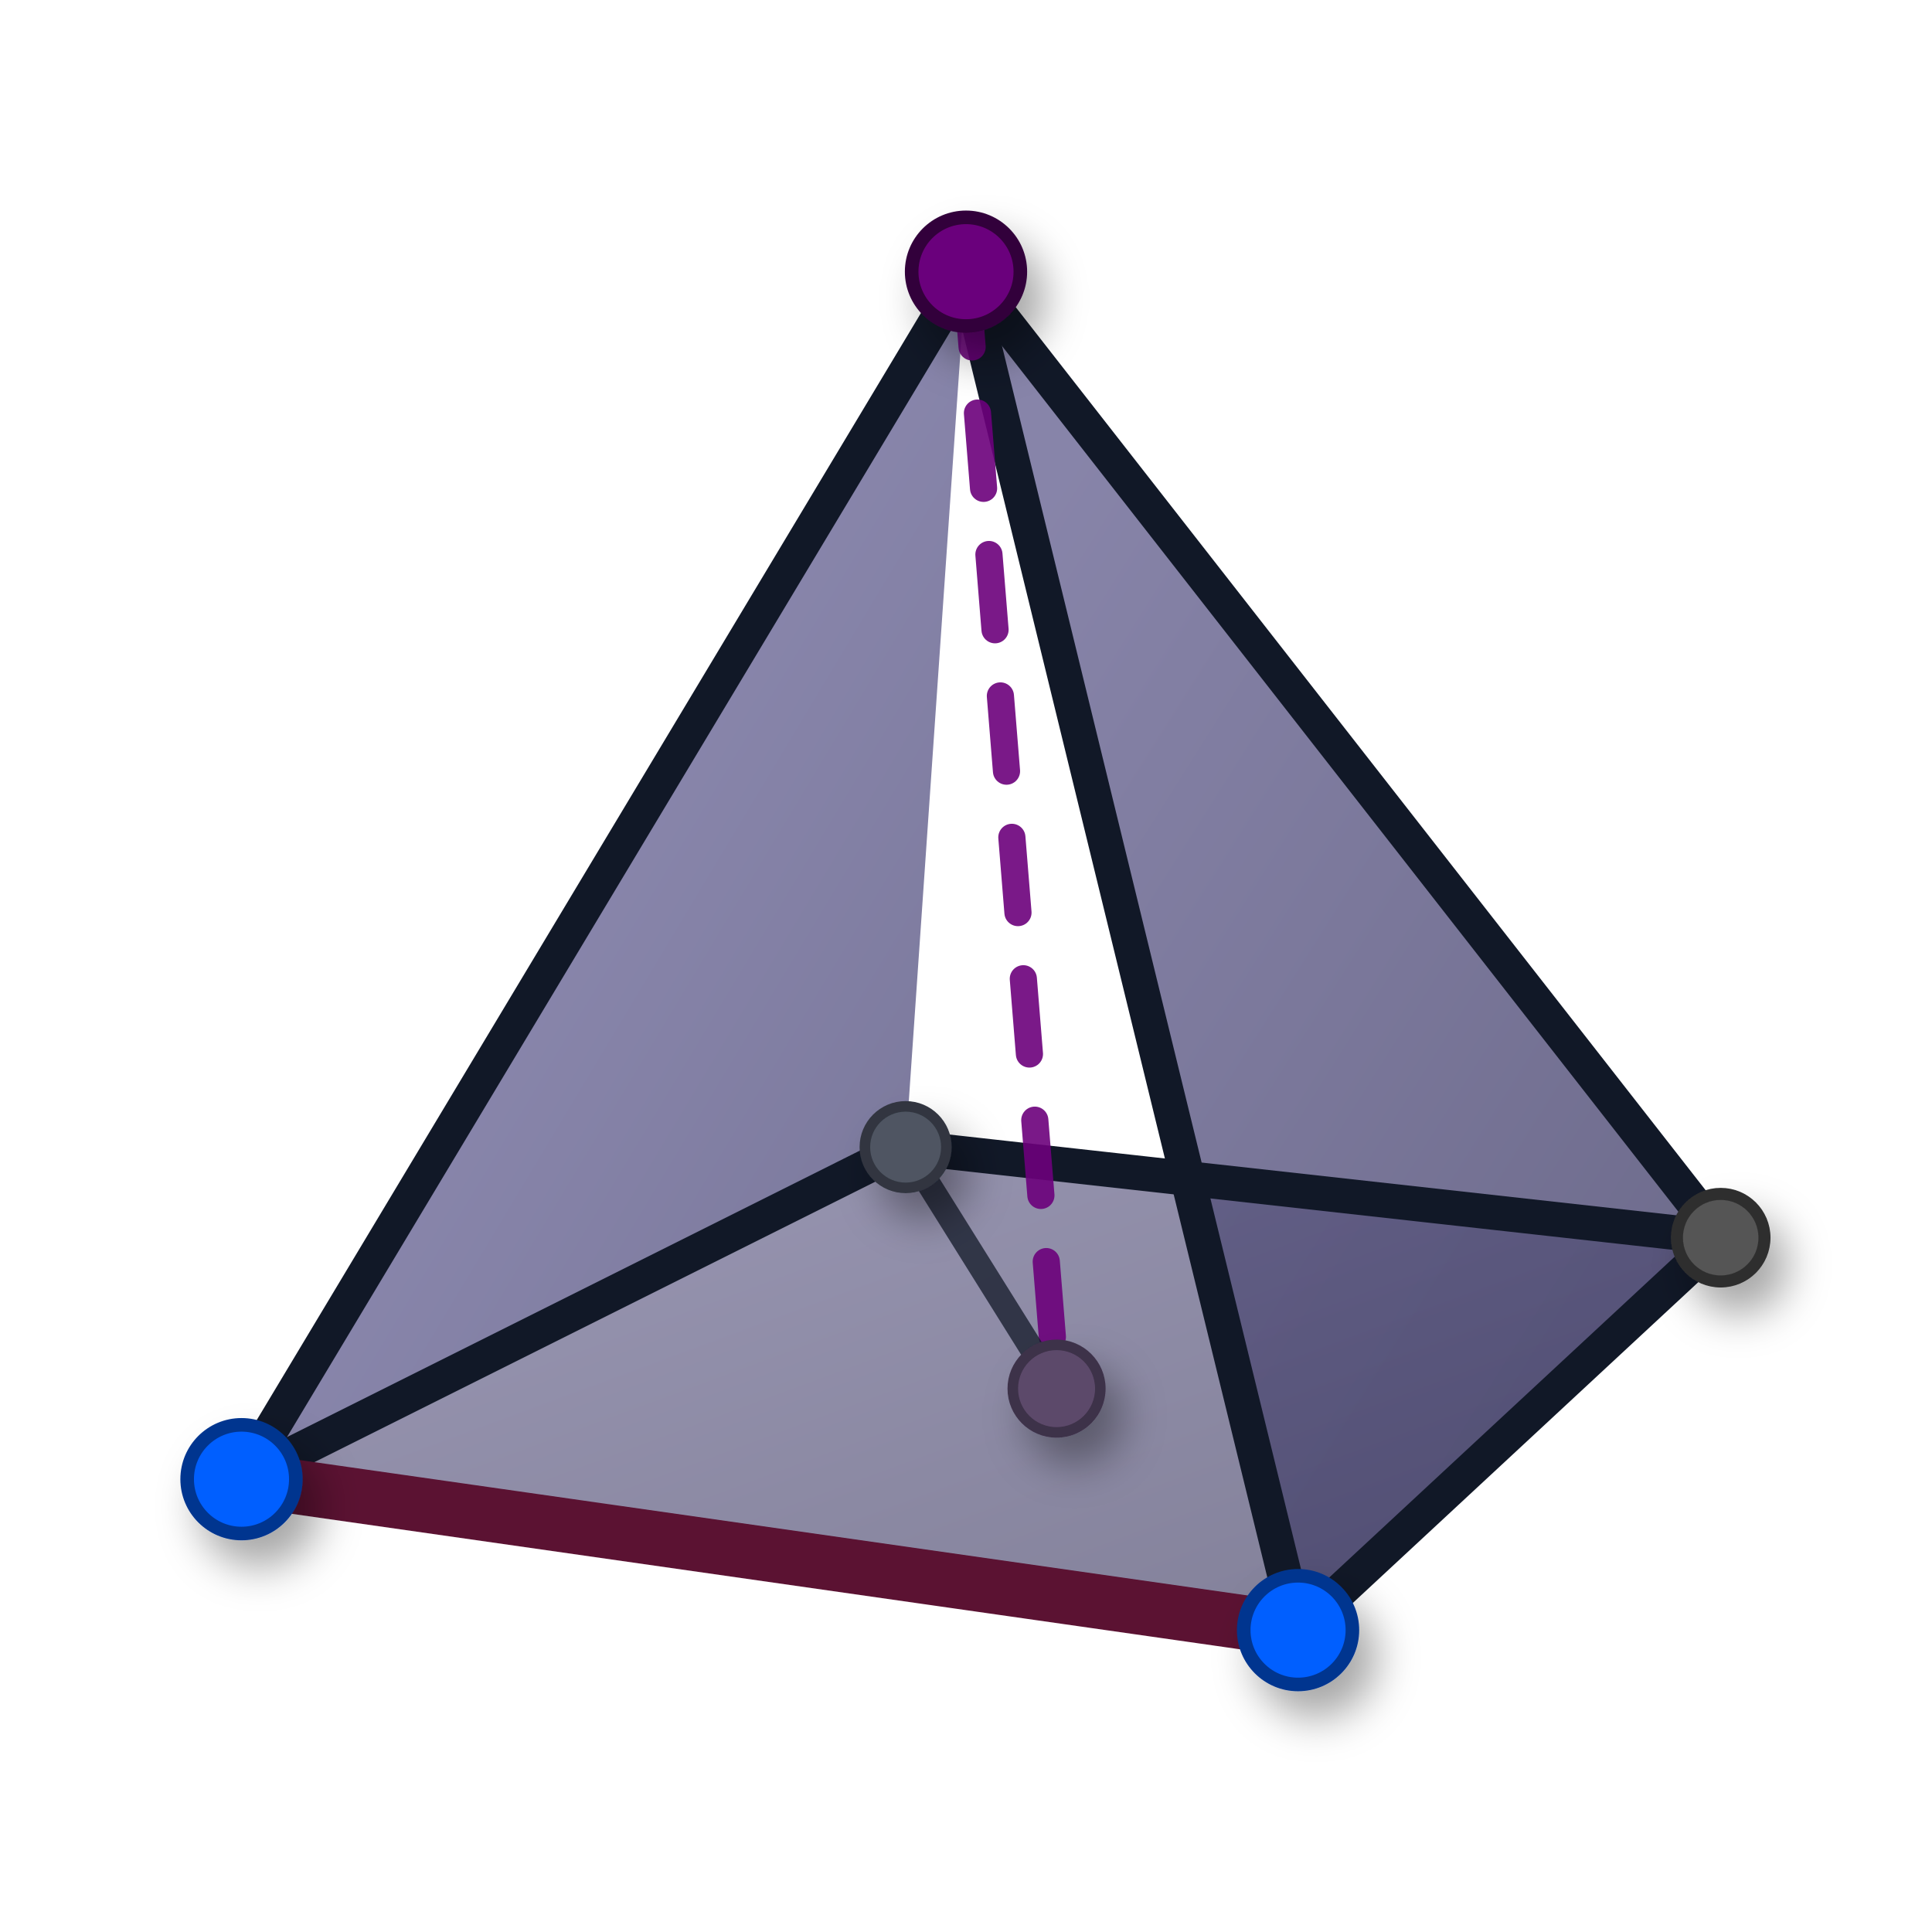
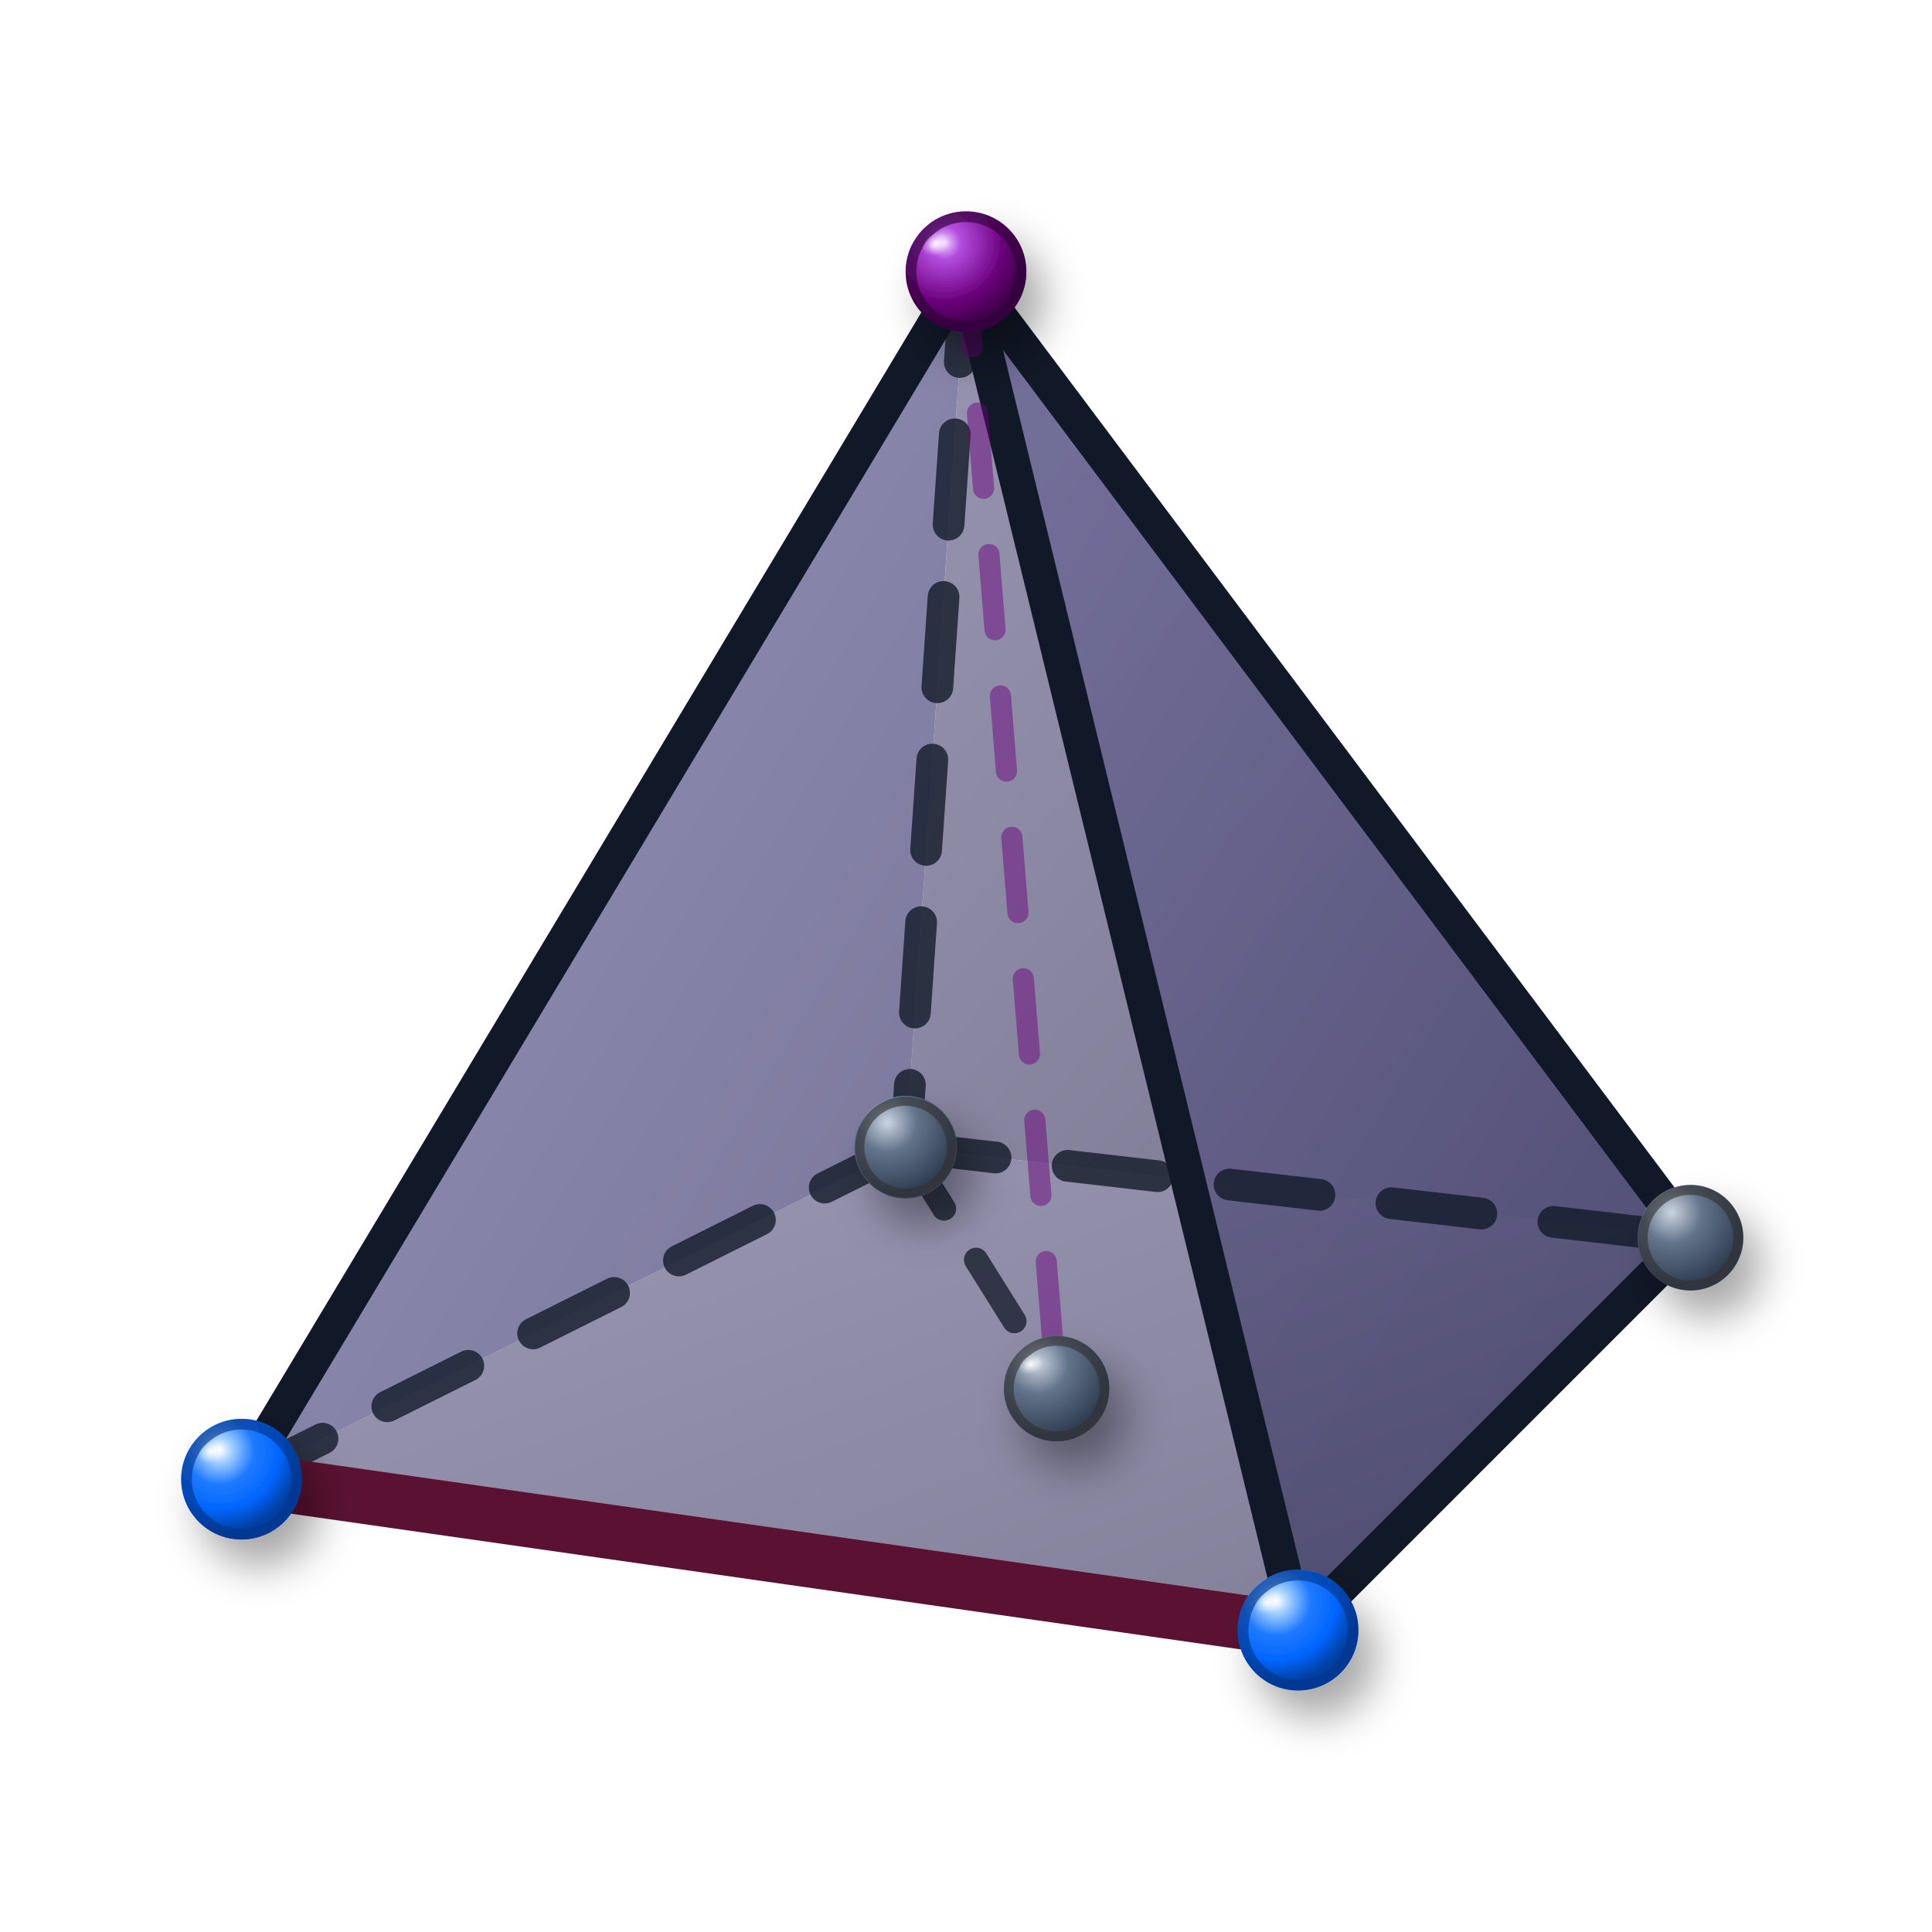
<svg xmlns="http://www.w3.org/2000/svg" viewBox="0 0 64 64" width="100%" height="100%" role="img" aria-label="Piramit">
  <defs>
    <linearGradient id="pyramidFaceLeft" x1="10%" y1="10%" x2="90%" y2="90%">
      <stop offset="0%" stop-color="#7773a6" stop-opacity="0.78" />
      <stop offset="100%" stop-color="#55527f" stop-opacity="0.78" />
    </linearGradient>
    <linearGradient id="pyramidFaceRight" x1="20%" y1="10%" x2="90%" y2="90%">
      <stop offset="0%" stop-color="#696593" stop-opacity="0.8" />
      <stop offset="100%" stop-color="#48456e" stop-opacity="0.8" />
    </linearGradient>
    <linearGradient id="pyramidFaceBase" x1="10%" y1="20%" x2="90%" y2="90%">
      <stop offset="0%" stop-color="#5f5b86" stop-opacity="0.65" />
      <stop offset="100%" stop-color="#3f3c62" stop-opacity="0.65" />
    </linearGradient>
+     <linearGradient id="pyramidFaceBack" x1="12%" y1="8%" x2="88%" y2="92%">
+       <stop offset="0%" stop-color="#6c688f" stop-opacity="0.72" />
+       <stop offset="100%" stop-color="#464365" stop-opacity="0.72" />
+     </linearGradient>
+     <radialGradient id="pyramidBluePoint" cx="32%" cy="26%" r="68%">
+       <stop offset="0%" stop-color="#ffffff" />
+       <stop offset="16%" stop-color="#9dccff" />
+       <stop offset="42%" stop-color="#1f7aff" />
+       <stop offset="72%" stop-color="#0066ff" />
+       <stop offset="100%" stop-color="#003f9e" />
+     </radialGradient>
+     <radialGradient id="pyramidPurplePoint" cx="32%" cy="26%" r="68%">
+       <stop offset="0%" stop-color="#f0d4ff" />
+       <stop offset="20%" stop-color="#b44de0" />
+       <stop offset="72%" stop-color="#6b007b" />
+       <stop offset="100%" stop-color="#43004d" />
+     </radialGradient>
+     <radialGradient id="pyramidGrayPoint" cx="32%" cy="26%" r="68%">
+       <stop offset="0%" stop-color="#cbd5e1" />
+       <stop offset="42%" stop-color="#64748b" />
+       <stop offset="100%" stop-color="#334155" />
+     </radialGradient>
+     <radialGradient id="pyramidPointLight" cx="35%" cy="30%" r="32%">
+       <stop offset="0%" stop-color="#ffffff" stop-opacity="0.95" />
+       <stop offset="55%" stop-color="#ffffff" stop-opacity="0.35" />
+       <stop offset="100%" stop-color="#ffffff" stop-opacity="0" />
+     </radialGradient>
    <filter id="pointShadow" x="-40%" y="-40%" width="180%" height="180%">
      <feDropShadow dx="0.6" dy="0.9" stdDeviation="0.7" flood-color="#000000" flood-opacity="0.35" />
    </filter>
  </defs>
-   <polygon points="32,9 8,49 30,38" fill="url(#pyramidFaceLeft)" stroke="none" />
-   <polygon points="32,9 43,54 57,41" fill="url(#pyramidFaceRight)" stroke="none" />
-   <polygon points="8,49 43,54 57,41 30,38" fill="url(#pyramidFaceBase)" stroke="none" />
+   <polygon points="32,9 8,49 30,38" fill="url(#pyramidFaceLeft)" />
+   <polygon points="32,9 30,38 56,41" fill="url(#pyramidFaceBack)" />
+   <polygon points="32,9 43,54 56,41" fill="url(#pyramidFaceRight)" />
+   <polygon points="8,49 43,54 56,41 30,38" fill="url(#pyramidFaceBase)" />
  <g fill="none" stroke="#111827" stroke-width="1.15" stroke-linecap="round" stroke-linejoin="round">
    <line x1="32" y1="9" x2="8" y2="49" />
    <line x1="32" y1="9" x2="43" y2="54" />
-     <line x1="32" y1="9" x2="57" y2="41" />
+     <line x1="32" y1="9" x2="56" y2="41" />
+     <line x1="56" y1="41" x2="43" y2="54" />
+   </g>
+   <g fill="none" stroke="#111827" stroke-width="1.05" stroke-linecap="round" stroke-linejoin="round" stroke-dasharray="3 2.4" opacity="0.78">
+     <line x1="32" y1="9" x2="30" y2="38" />
    <line x1="8" y1="49" x2="30" y2="38" />
-     <line x1="30" y1="38" x2="57" y2="41" />
-     <line x1="57" y1="41" x2="43" y2="54" />
+     <line x1="30" y1="38" x2="56" y2="41" />
  </g>
  <line x1="8" y1="49" x2="43" y2="54" stroke="#5b1232" stroke-width="1.8" stroke-linecap="round" />
-   <g fill="none" stroke="#6b007b" stroke-width="0.9" stroke-linecap="round" stroke-dasharray="2.5 2.2" opacity="0.9">
+   <g fill="none" stroke="#6b007b" stroke-width="0.7" stroke-linecap="round" stroke-dasharray="2.5 2.2" opacity="0.48">
    <line x1="32" y1="9" x2="35" y2="46" />
  </g>
-   <g fill="none" stroke="#111827" stroke-width="0.8" stroke-linecap="round" stroke-linejoin="round" opacity="0.75">
+   <g fill="none" stroke="#111827" stroke-width="0.8" stroke-linecap="round" stroke-linejoin="round" stroke-dasharray="2.4 2" opacity="0.75">
    <line x1="30" y1="38" x2="35" y2="46" />
  </g>
  <g filter="url(#pointShadow)">
-     <circle cx="32" cy="9" r="1.8" fill="#6b007b" stroke="#32003a" stroke-width="0.45" />
-     <circle cx="8" cy="49" r="1.8" fill="#005eff" stroke="#00358f" stroke-width="0.45" />
-     <circle cx="43" cy="54" r="1.8" fill="#005eff" stroke="#00358f" stroke-width="0.45" />
-     <circle cx="57" cy="41" r="1.45" fill="#555555" stroke="#2f2f2f" stroke-width="0.4" />
-     <circle cx="30" cy="38" r="1.35" fill="#4f5562" stroke="#303640" stroke-width="0.35" />
-     <circle cx="35" cy="46" r="1.45" fill="#5c4a6b" stroke="#3e3049" stroke-width="0.35" />
+     <circle cx="32" cy="9" r="2" fill="url(#pyramidPurplePoint)" />
+     <circle cx="32" cy="9" r="1.82" fill="none" stroke="#2f0038" stroke-width="0.35" opacity="0.65" />
+     <ellipse cx="31.3" cy="8.2" rx="0.78" ry="0.58" fill="url(#pyramidPointLight)" transform="rotate(-22 31.3 8.2)" />
+     <circle cx="8" cy="49" r="2" fill="url(#pyramidBluePoint)" />
+     <circle cx="8" cy="49" r="1.82" fill="none" stroke="#00358f" stroke-width="0.35" opacity="0.65" />
+     <ellipse cx="7.3" cy="48.2" rx="0.78" ry="0.58" fill="url(#pyramidPointLight)" transform="rotate(-22 7.3 48.2)" />
+     <circle cx="43" cy="54" r="2" fill="url(#pyramidBluePoint)" />
+     <circle cx="43" cy="54" r="1.82" fill="none" stroke="#00358f" stroke-width="0.35" opacity="0.65" />
+     <ellipse cx="42.3" cy="53.2" rx="0.78" ry="0.58" fill="url(#pyramidPointLight)" transform="rotate(-22 42.3 53.2)" />
+     <circle cx="56" cy="41" r="1.75" fill="url(#pyramidGrayPoint)" />
+     <circle cx="56" cy="41" r="1.58" fill="none" stroke="#2f2f2f" stroke-width="0.32" opacity="0.6" />
+     <circle cx="30" cy="38" r="1.7" fill="url(#pyramidGrayPoint)" />
+     <circle cx="30" cy="38" r="1.52" fill="none" stroke="#2f2f2f" stroke-width="0.3" opacity="0.6" />
+     <circle cx="35" cy="46" r="1.75" fill="url(#pyramidGrayPoint)" />
+     <circle cx="35" cy="46" r="1.58" fill="none" stroke="#2f2f2f" stroke-width="0.32" opacity="0.6" />
+     <ellipse cx="34.4" cy="45.3" rx="0.68" ry="0.5" fill="url(#pyramidPointLight)" transform="rotate(-22 34.4 45.3)" />
  </g>
</svg>
